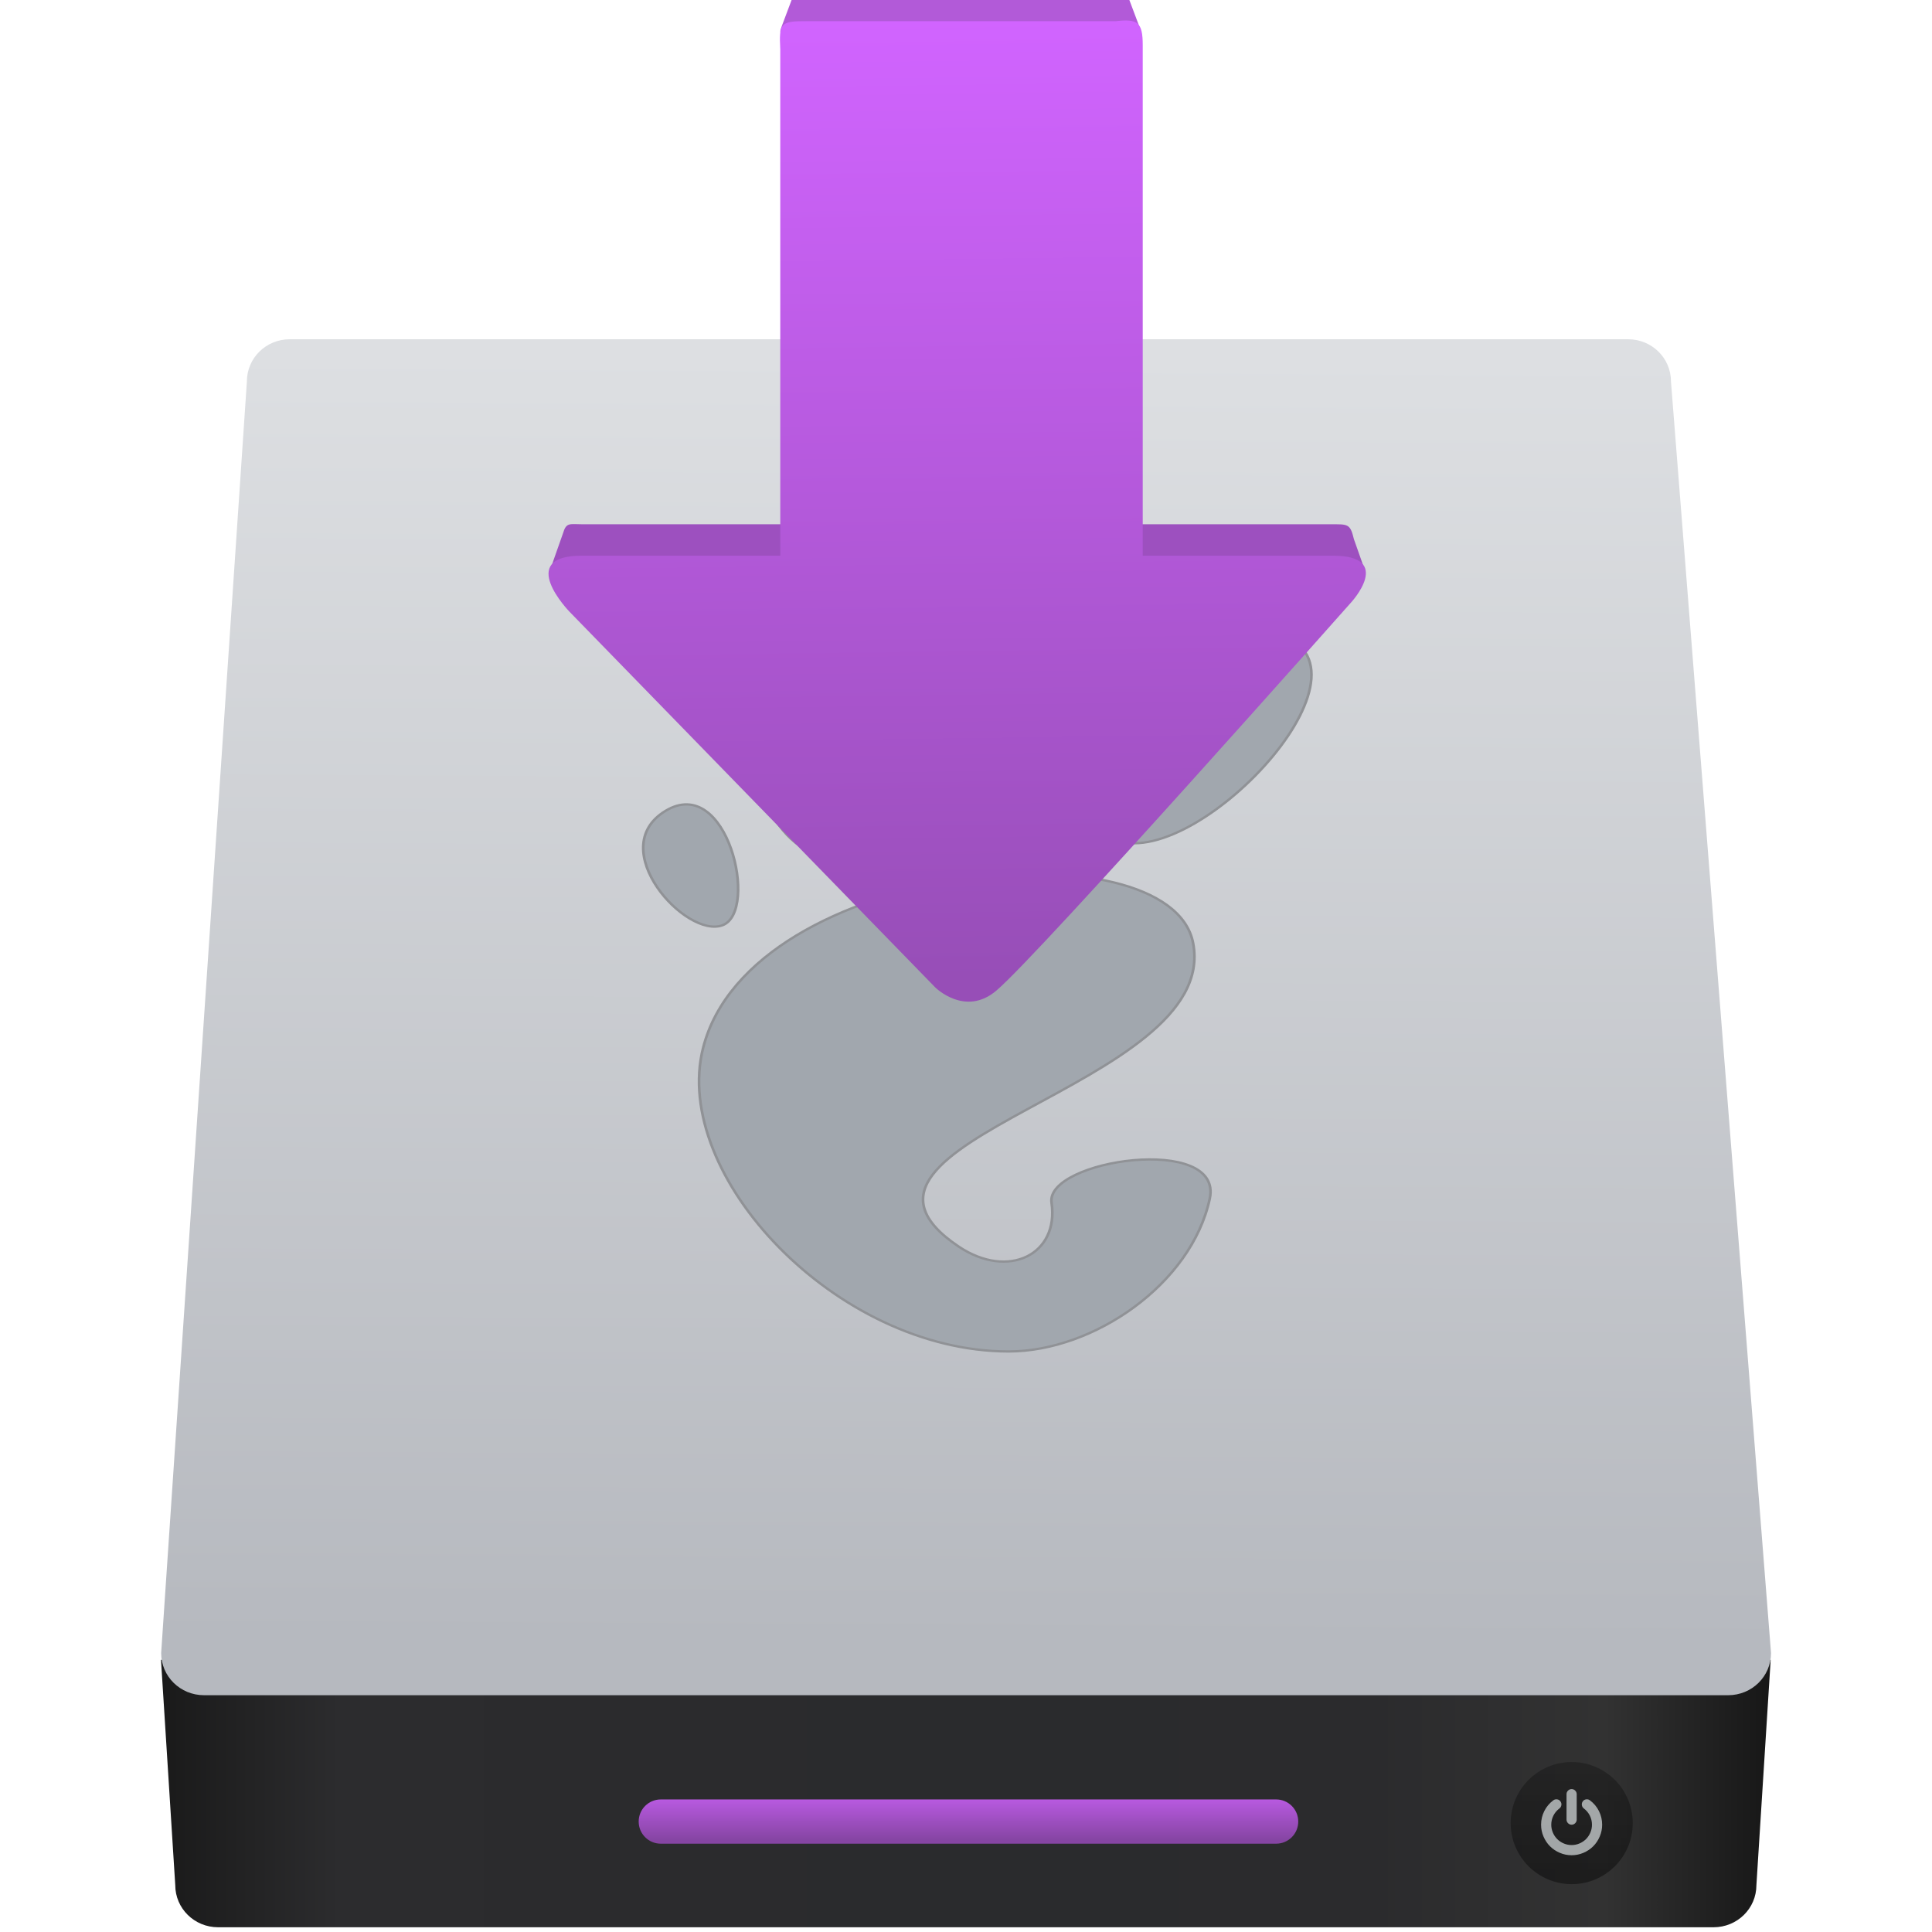
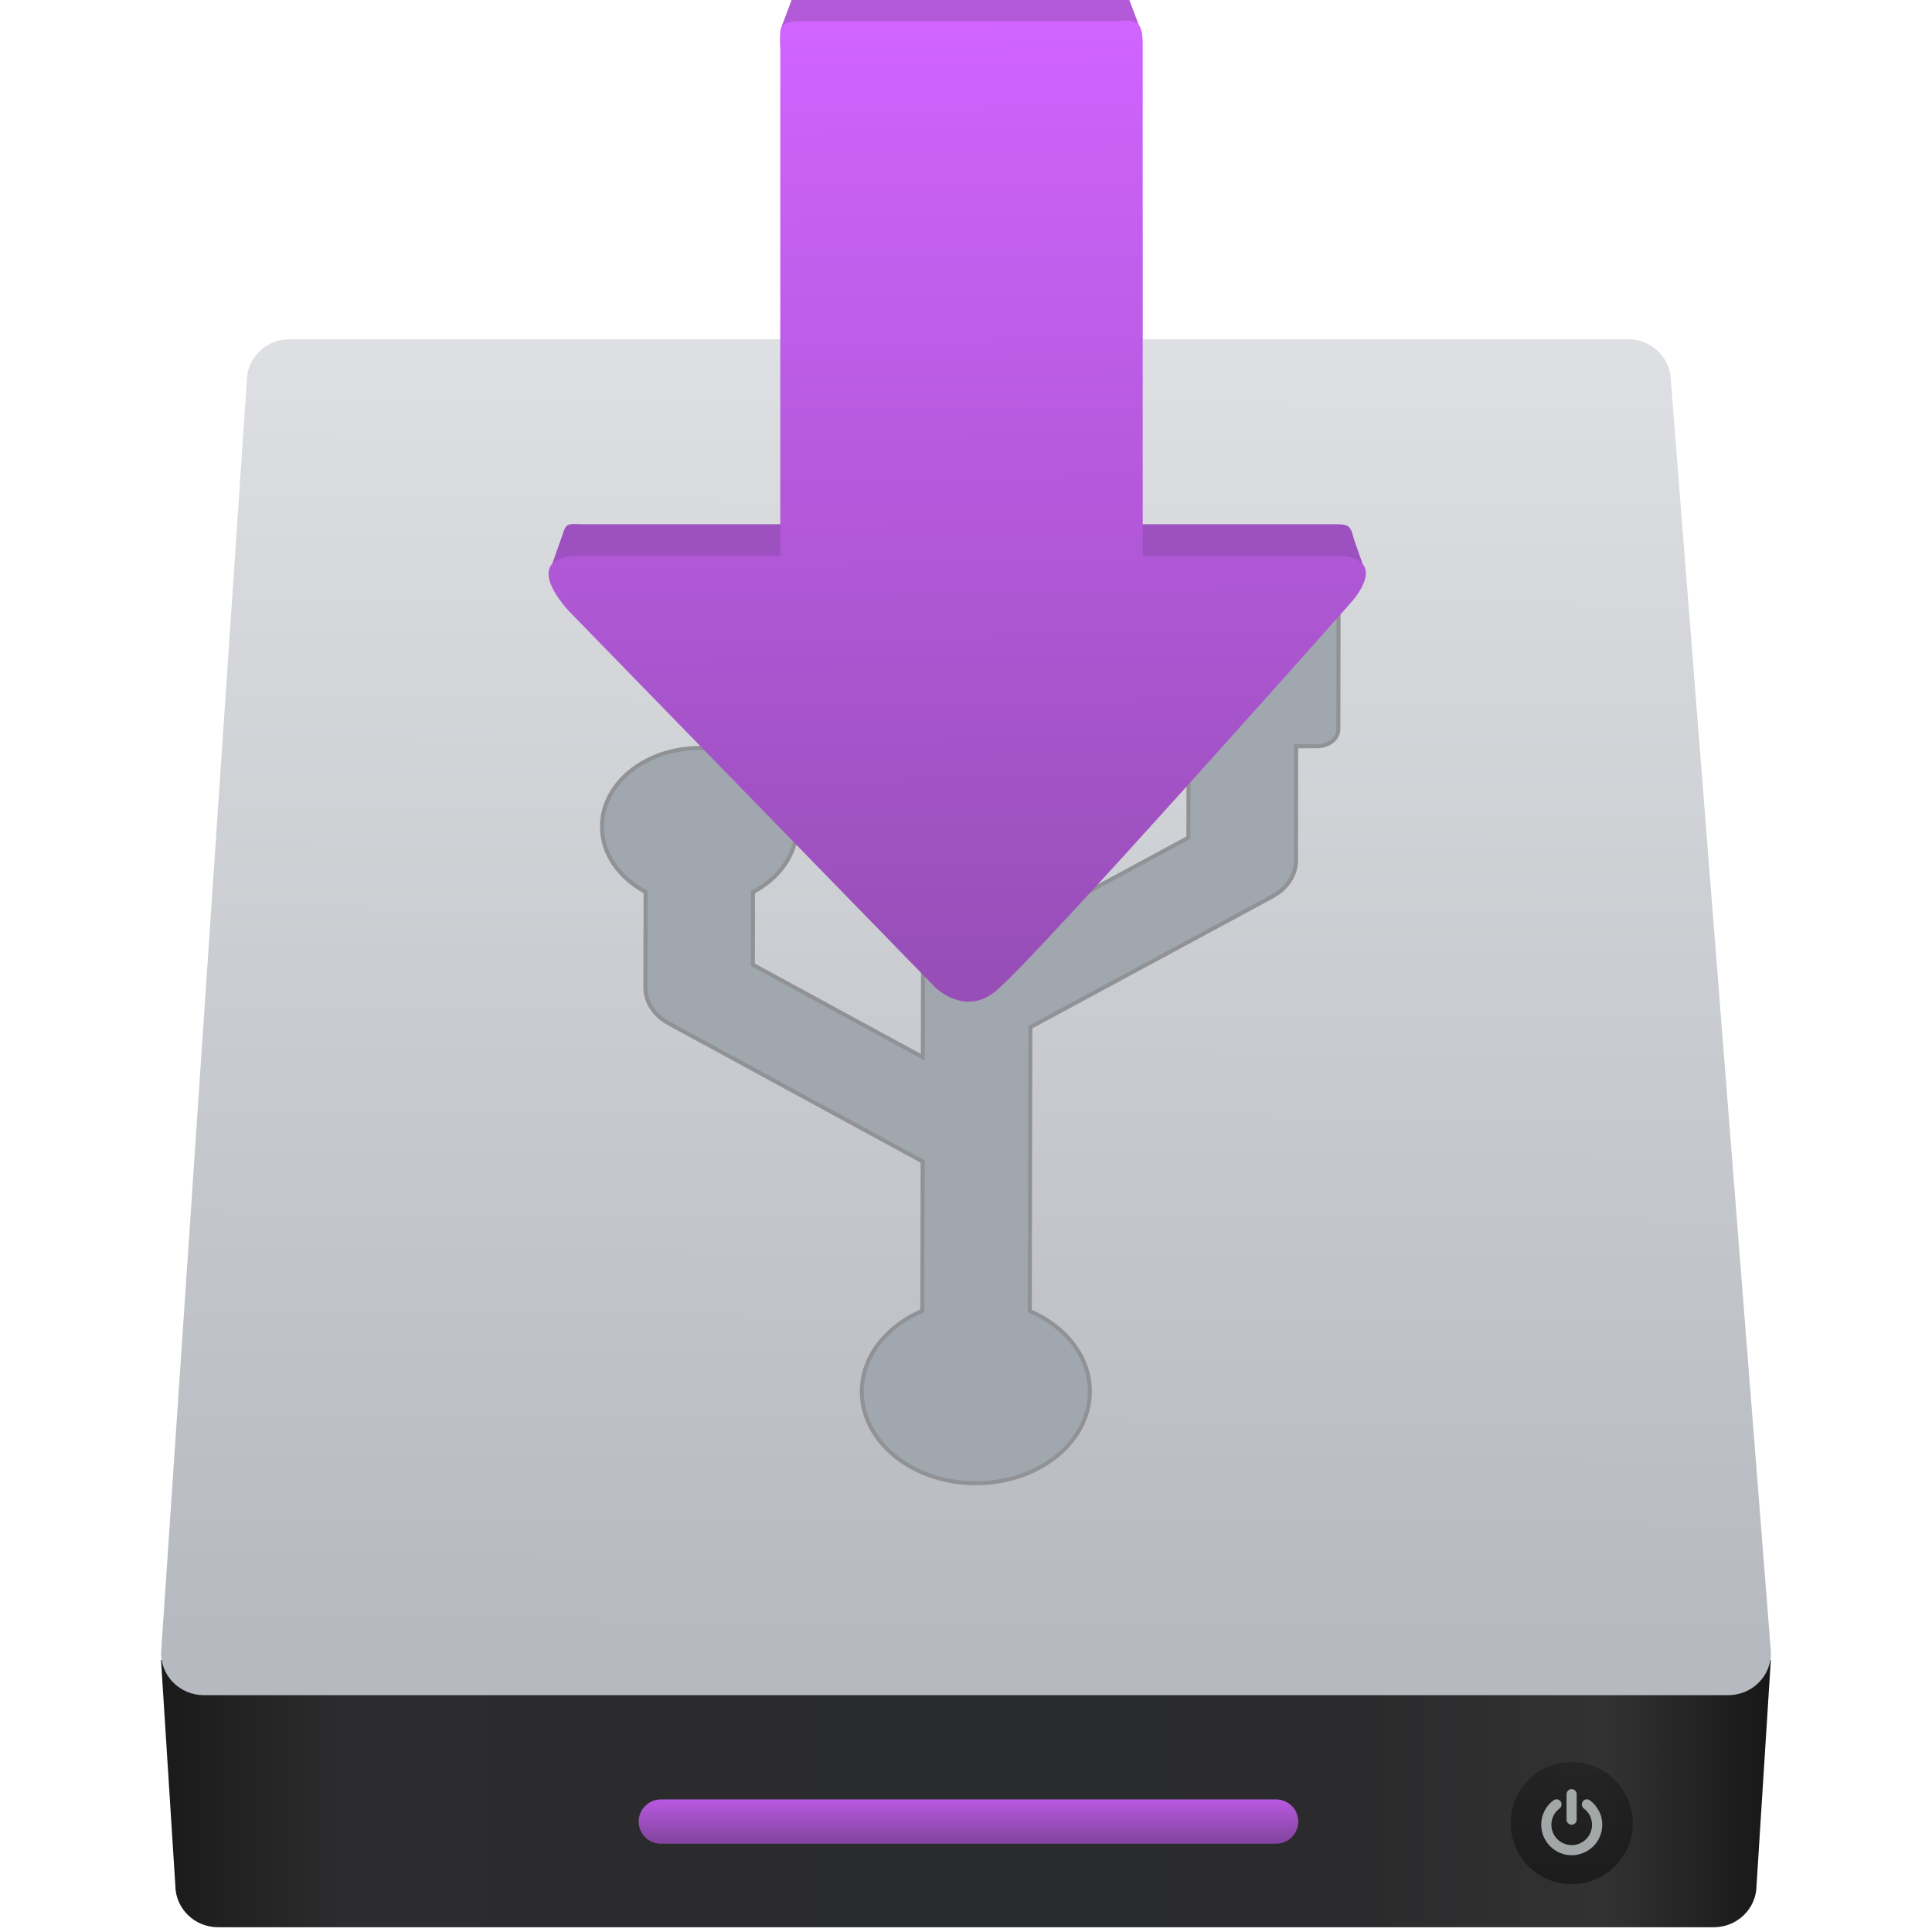
<svg xmlns="http://www.w3.org/2000/svg" xmlns:ns2="http://www.openswatchbook.org/uri/2009/osb" xmlns:xlink="http://www.w3.org/1999/xlink" width="48" height="48" id="svg5453" version="1.1">
  <defs id="defs5455">
    <linearGradient id="linearGradient8311-06">
      <stop id="stop8313-6" style="stop-color:#a9a3d4;stop-opacity:1" offset="0" />
      <stop offset="0.47" style="stop-color:#87baff;stop-opacity:1" id="stop4462" />
      <stop id="stop8315-2" style="stop-color:#89ec85;stop-opacity:1" offset="1" />
    </linearGradient>
    <linearGradient gradientUnits="userSpaceOnUse" y2="23.5" x2="47" y1="23.5" x1="0" id="linearGradient4460" xlink:href="#linearGradient8311-06" />
    <linearGradient id="linearGradient4915">
      <stop style="stop-color:#8645a3;stop-opacity:1" offset="0" id="stop4917" />
      <stop id="stop4919" offset="1" style="stop-color:#d164ff;stop-opacity:1" />
    </linearGradient>
    <linearGradient id="linearGradient3687-2">
      <stop id="stop3689-6" offset="0" style="stop-color:#1a1a1a;stop-opacity:1" />
      <stop style="stop-color:#2c2c2e;stop-opacity:1" offset="0.111" id="stop3691-8" />
      <stop style="stop-color:#2b2b2d;stop-opacity:1" offset="0.29" id="stop3693-8" />
      <stop style="stop-color:#2a2b2d;stop-opacity:1" offset="0.512" id="stop3695-4" />
      <stop style="stop-color:#2b2b2d;stop-opacity:1" offset="0.752" id="stop3699-86" />
      <stop id="stop3701-8" offset="0.897" style="stop-color:#323232;stop-opacity:1" />
      <stop id="stop3703-9" offset="1" style="stop-color:#171717;stop-opacity:1" />
    </linearGradient>
-     <linearGradient xlink:href="#linearGradient4915" id="linearGradient4772" gradientUnits="userSpaceOnUse" x1="209.555" y1="385.206" x2="202.583" y2="0.063" />
-     <linearGradient gradientTransform="matrix(0.2484154,0,0,0.2442788,433.3838,517.1709)" y2="107.361" x2="122.719" y1="107.361" x1="10.094" gradientUnits="userSpaceOnUse" id="linearGradient4197-0" xlink:href="#linearGradient3687-2" />
-     <linearGradient gradientUnits="userSpaceOnUse" y2="518.407" x2="449.549" y1="540.746" x1="449.428" id="linearGradient4998" xlink:href="#linearGradient4992" />
+     <linearGradient gradientTransform="matrix(0.2959294,0,0,0.2910017,-2.30115,1012.731)" y2="107.361" x2="122.719" y1="107.361" x1="10.094" gradientUnits="userSpaceOnUse" id="linearGradient4197-0" xlink:href="#linearGradient3687-2" />
+     <linearGradient gradientUnits="userSpaceOnUse" y2="518.407" x2="449.549" y1="540.746" x1="449.428" id="linearGradient4998" xlink:href="#linearGradient4992" gradientTransform="matrix(1.191269,0,0,1.191269,-518.5777,396.6419)" />
    <linearGradient id="linearGradient4992">
      <stop id="stop4994" offset="0" style="stop-color:#b6b9bf;stop-opacity:1" />
      <stop id="stop4996" offset="1" style="stop-color:#dddfe2;stop-opacity:1" />
    </linearGradient>
-     <linearGradient gradientTransform="matrix(0.5053957,0,0,1,229.1484,2.166555)" gradientUnits="userSpaceOnUse" y2="543.088" x2="451.021" y1="544.15" x1="451.021" id="linearGradient4735" xlink:href="#linearGradient4915" />
-     <linearGradient gradientTransform="translate(0,0.1063949)" gradientUnits="userSpaceOnUse" y2="544.724" x2="467.175" y1="546.847" x1="467.175" id="linearGradient4963" xlink:href="#linearGradient4957" />
+     <linearGradient gradientTransform="matrix(0.6020621,0,0,1.191269,-253.5575,396.7052)" gradientUnits="userSpaceOnUse" y2="543.088" x2="451.021" y1="544.15" x1="451.021" id="linearGradient4735" xlink:href="#linearGradient4915" />
+     <linearGradient gradientTransform="matrix(1.191269,0,0,1.191269,-526.5349,394.2509)" gradientUnits="userSpaceOnUse" y2="544.724" x2="467.175" y1="546.847" x1="467.175" id="linearGradient4963" xlink:href="#linearGradient4957" />
    <linearGradient id="linearGradient4957">
      <stop id="stop4959" offset="0" style="stop-color:#040404;stop-opacity:1" />
      <stop id="stop4961" offset="1" style="stop-color:#121212;stop-opacity:0.908" />
    </linearGradient>
    <linearGradient id="linearGradient5845">
      <stop style="stop-color:#974eb7;stop-opacity:1" offset="0" id="stop5847" />
      <stop id="stop5849" offset="1" style="stop-color:#d164ff;stop-opacity:1" />
    </linearGradient>
    <linearGradient ns2:paint="gradient" id="linearGradient4207">
      <stop id="stop3371" offset="0" style="stop-color:#3498db;stop-opacity:1;" />
      <stop id="stop3373" offset="1" style="stop-color:#3498db;stop-opacity:0;" />
    </linearGradient>
    <style type="text/css" id="current-color-scheme">.ColorScheme-Text {
        color:#31363b;
      }
      .ColorScheme-Background{
        color:#eff0f1;
      }
      .ColorScheme-ViewText {
        color:#31363b;
      }
      .ColorScheme-ViewBackground{
        color:#fcfcfc;
      }
      .ColorScheme-ViewHover {
        color:#3daee9;
      }
      .ColorScheme-ViewFocus{
        color:#3daee9;
      }
      .ColorScheme-ButtonText {
        color:#31363b;
      }
      .ColorScheme-ButtonBackground{
        color:#eff0f1;
      }
      .ColorScheme-ButtonHover {
        color:#3daee9;
      }
      .ColorScheme-ButtonFocus{
        color:#3daee9;
      }</style>
    <style type="text/css" id="current-color-scheme-8">.ColorScheme-Text {
        color:#31363b;
      }
      .ColorScheme-Background{
        color:#eff0f1;
      }
      .ColorScheme-ViewText {
        color:#31363b;
      }
      .ColorScheme-ViewBackground{
        color:#fcfcfc;
      }
      .ColorScheme-ViewHover {
        color:#3daee9;
      }
      .ColorScheme-ViewFocus{
        color:#3daee9;
      }
      .ColorScheme-ButtonText {
        color:#31363b;
      }
      .ColorScheme-ButtonBackground{
        color:#eff0f1;
      }
      .ColorScheme-ButtonHover {
        color:#3daee9;
      }
      .ColorScheme-ButtonFocus{
        color:#3daee9;
      }</style>
    <style type="text/css" id="current-color-scheme-7">.ColorScheme-Text {
        color:#31363b;
      }
      .ColorScheme-Background{
        color:#eff0f1;
      }
      .ColorScheme-ViewText {
        color:#31363b;
      }
      .ColorScheme-ViewBackground{
        color:#fcfcfc;
      }
      .ColorScheme-ViewHover {
        color:#3daee9;
      }
      .ColorScheme-ViewFocus{
        color:#3daee9;
      }
      .ColorScheme-ButtonText {
        color:#31363b;
      }
      .ColorScheme-ButtonBackground{
        color:#eff0f1;
      }
      .ColorScheme-ButtonHover {
        color:#3daee9;
      }
      .ColorScheme-ButtonFocus{
        color:#3daee9;
      }</style>
    <linearGradient xlink:href="#linearGradient5845" id="linearGradient4217" x1="12.24" y1="75.629" x2="11.398" y2="10.649" gradientUnits="userSpaceOnUse" gradientTransform="translate(58.09717,6.072875)" />
    <linearGradient xlink:href="#linearGradient4915" id="linearGradient4439" gradientUnits="userSpaceOnUse" x1="209.555" y1="385.206" x2="202.583" y2="0.063" />
  </defs>
  <g id="layer1" transform="translate(-384.5714,-499.798)">
    <g transform="translate(392.244,-502.5166)" id="layer1-4">
      <g transform="matrix(1.138587,0,0,1.138587,-3.456204,-142.8028)" id="g4413" style="stroke-width:1.317;stroke-miterlimit:4;stroke-dasharray:none">
        <g id="g4312" transform="matrix(1.053938,0,0,1.053938,-0.9129872,-55.41166)">
          <g transform="matrix(0.8333336,0,0,0.8333336,-408.2811,587.9022)" id="layer1-0">
            <g transform="matrix(1.112463,0,0,1.112463,-46.05517,-58.71788)" id="g4338-1">
              <g transform="matrix(0.840026,0,0,0.840026,94.72284,341.9716)" id="g4340-3">
                <g transform="matrix(1.016661,0,0,1.016661,-5.048318,-3.835953)" id="g4414" />
                <g id="g4304" />
                <g id="g4306" />
                <g id="g4308" />
                <g id="g4310" />
                <g id="g4312-3" />
                <g id="g4314" />
                <g id="g4316" />
                <g id="g4318" />
                <g id="g4320" />
                <g id="g4322" />
                <g id="g4324" />
                <g id="g4326" />
                <g id="g4328-3" />
                <g id="g4330-0" />
                <g id="g4332-2" />
              </g>
            </g>
          </g>
-           <g transform="matrix(0.3052799,0,0,0.3052799,-4.198994,1002.561)" style="fill:url(#linearGradient4772);fill-opacity:1" id="g3547">
-             <path style="fill:url(#linearGradient4197-0);fill-opacity:1;stroke:none" d="m 435.891,541.073 0.248,3.915 c 0,0.406 0.332,0.733 0.745,0.733 l 25.99,0 c 0.413,0 0.745,-0.327 0.745,-0.733 l 0.248,-3.915 -27.978,0 z" id="rect3001-6" transform="matrix(3.902218,0,0,3.902218,-1684.941,-1984.799)" />
-             <path style="fill:url(#linearGradient4998);fill-opacity:1;stroke:none" d="m 438.129,518.122 23.26,0 c 0.413,0 0.745,0.327 0.745,0.733 l 1.739,22.1 c 0,0.406 -0.332,0.733 -0.745,0.733 l -26.489,0 c -0.413,0 -0.745,-0.327 -0.745,-0.733 l 1.49,-22.1 c 0,-0.406 0.332,-0.733 0.745,-0.733 z" id="path3778-6" transform="matrix(3.902218,0,0,3.902218,-1684.941,-1984.799)" />
-             <rect style="opacity:1;fill:url(#linearGradient4735);fill-opacity:1;stroke:none;stroke-width:0.2;stroke-linecap:round;stroke-linejoin:round;stroke-miterlimit:4;stroke-dasharray:none;stroke-opacity:1" id="rect4727-3" width="11.463" height="0.769" x="450.873" y="545.613" ry="0.384" transform="matrix(3.902218,0,0,3.902218,-1711.007,-1993.046)" />
-             <ellipse ry="1.061" rx="1.061" cy="546.024" cx="467.089" id="path4955" style="opacity:0.452;fill:url(#linearGradient4963);fill-opacity:1;stroke:none;stroke-width:1.7;stroke-linecap:round;stroke-linejoin:round;stroke-miterlimit:4;stroke-dasharray:none;stroke-opacity:1" transform="matrix(3.902218,0,0,3.902218,-1711.007,-1993.046)" />
-             <path d="m 63,73.215 c 2.824,0 5.27,-1.031 7.332,-3.096 2.064,-2.063 3.098,-4.508 3.098,-7.332 l 0,-52.144 C 73.43,7.818 72.397,5.374 70.332,3.311 68.27,1.246 65.825,0.214 63,0.214 c -2.825,0 -5.269,1.033 -7.333,3.097 -2.064,2.063 -3.096,4.508 -3.096,7.332 l 0,52.144 c 0,2.824 1.032,5.269 3.096,7.332 2.064,2.065 4.509,3.096 7.333,3.096 l 0,0 z" id="path955" style="opacity:0.668;fill:#e3e8ea;fill-opacity:1" transform="matrix(0.03309317,0,0,0.03309317,109.5839,135.3451)" />
-             <path d="M 119.014,45.269 C 114.641,36.525 108.491,29.192 100.561,23.272 98.28,21.534 95.7,20.855 92.821,21.235 c -2.879,0.38 -5.16,1.738 -6.844,4.073 -1.738,2.281 -2.403,4.847 -1.996,7.699 0.406,2.853 1.752,5.147 4.033,6.885 5.321,4.019 9.438,8.935 12.342,14.747 2.906,5.811 4.358,12.004 4.358,18.575 0,5.65 -1.1,11.04 -3.299,16.173 -2.2,5.133 -5.174,9.573 -8.922,13.321 -3.748,3.747 -8.187,6.721 -13.32,8.921 -5.133,2.2 -10.524,3.301 -16.173,3.301 -5.648,0 -11.039,-1.101 -16.172,-3.301 -5.133,-2.2 -9.573,-5.174 -13.321,-8.921 -3.747,-3.748 -6.721,-8.188 -8.921,-13.321 -2.2,-5.133 -3.3,-10.523 -3.3,-16.173 0,-6.571 1.453,-12.763 4.359,-18.575 2.906,-5.811 7.02,-10.727 12.343,-14.747 2.281,-1.739 3.625,-4.033 4.033,-6.885 0.407,-2.851 -0.258,-5.418 -1.996,-7.699 -1.684,-2.335 -3.951,-3.693 -6.803,-4.073 -2.852,-0.38 -5.446,0.299 -7.781,2.037 -7.931,5.92 -14.081,13.253 -18.454,21.997 -4.373,8.745 -6.559,18.06 -6.559,27.945 0,8.474 1.657,16.566 4.97,24.279 3.314,7.713 7.767,14.366 13.362,19.961 5.594,5.594 12.248,10.049 19.961,13.36 7.713,3.314 15.806,4.972 24.279,4.972 8.473,0 16.566,-1.658 24.279,-4.972 7.713,-3.312 14.367,-7.766 19.961,-13.36 5.594,-5.594 10.047,-12.248 13.361,-19.961 3.313,-7.713 4.969,-15.806 4.969,-24.279 0,-9.885 -2.183,-19.2 -6.556,-27.945 l 0,0 z" id="path957" style="opacity:0.668;fill:#e3e8ea;fill-opacity:1" transform="matrix(0.03309317,0,0,0.03309317,109.5839,135.3451)" />
-           </g>
-           <g transform="matrix(0.8333336,0,0,0.8333336,-375.4481,594.6471)" id="layer1-28">
-             <g id="g5684" style="fill:#a1a7ae;fill-opacity:1;fill-rule:nonzero;stroke:#909296;stroke-width:0.379;stroke-miterlimit:4;stroke-dasharray:none;stroke-opacity:1" transform="matrix(0.1725547,0,0,0.1517209,463.3418,510.2658)">
-               <path id="path3775" style="fill:#a1a7ae;fill-opacity:1;stroke:#909296;stroke-width:0.379;stroke-miterlimit:4;stroke-dasharray:none;stroke-opacity:1" d="M 86.068,0 C 61.466,0 56.851,35.041 70.691,35.041 84.529,35.041 110.671,0 86.068,0 Z" />
-               <path id="path3777" style="fill:#a1a7ae;fill-opacity:1;stroke:#909296;stroke-width:0.379;stroke-miterlimit:4;stroke-dasharray:none;stroke-opacity:1" d="M 45.217,30.699 C 52.586,31.149 60.671,2.577 46.821,4.374 32.976,6.171 37.845,30.249 45.217,30.699 Z" />
-               <path id="path3779" style="fill:#a1a7ae;fill-opacity:1;stroke:#909296;stroke-width:0.379;stroke-miterlimit:4;stroke-dasharray:none;stroke-opacity:1" d="M 11.445,48.453 C 16.686,46.146 12.12,23.581 3.208,29.735 -5.7,35.89 6.204,50.759 11.445,48.453 Z" />
-               <path id="path3781" style="fill:#a1a7ae;fill-opacity:1;stroke:#909296;stroke-width:0.379;stroke-miterlimit:4;stroke-dasharray:none;stroke-opacity:1" d="M 26.212,36.642 C 32.451,35.37 32.793,9.778 21.667,14.369 10.539,18.961 19.978,37.916 26.212,36.642 l 0,0 z" />
-               <path id="path3783" style="fill:#a1a7ae;fill-opacity:1;stroke:#909296;stroke-width:0.379;stroke-miterlimit:4;stroke-dasharray:none;stroke-opacity:1" d="m 58.791,93.913 c 1.107,8.454 -6.202,12.629 -13.36,7.179 C 22.644,83.743 83.16,75.088 79.171,51.386 75.86,31.712 15.495,37.769 8.621,68.553 3.968,89.374 27.774,118.26 52.614,118.26 c 12.22,0 26.315,-11.034 28.952,-25.012 C 83.58,82.589 57.867,86.86 58.791,93.913 l 0,0 z" />
-             </g>
-           </g>
+           <path id="rect3001-6" d="m 0.686,1041.205 0.296,4.664 c 0,0.484 0.396,0.873 0.888,0.873 l 30.962,0 c 0.492,0 0.888,-0.389 0.888,-0.873 l 0.296,-4.664 -33.329,0 z" style="fill:url(#linearGradient4197-0);fill-opacity:1;stroke:none" />
+           <path id="path3778-6" d="m 3.351,1013.864 27.708,0 c 0.492,0 0.888,0.389 0.888,0.873 l 2.072,26.327 c 0,0.484 -0.396,0.873 -0.888,0.873 l -31.556,0 c -0.492,0 -0.888,-0.389 -0.888,-0.873 l 1.775,-26.327 c 0,-0.484 0.396,-0.873 0.888,-0.873 z" style="fill:url(#linearGradient4998);fill-opacity:1;stroke:none" />
+           <rect ry="0.458" y="1044.096" x="10.576" height="0.916" width="13.656" id="rect4727-3" style="opacity:1;fill:url(#linearGradient4735);fill-opacity:1;stroke:none;stroke-width:0.2;stroke-linecap:round;stroke-linejoin:round;stroke-miterlimit:4;stroke-dasharray:none;stroke-opacity:1" />
+           <ellipse style="opacity:0.452;fill:url(#linearGradient4963);fill-opacity:1;stroke:none;stroke-width:1.7;stroke-linecap:round;stroke-linejoin:round;stroke-miterlimit:4;stroke-dasharray:none;stroke-opacity:1" id="path4955" cx="29.894" cy="1044.586" rx="1.264" ry="1.264" />
+           <path style="opacity:0.668;fill:#e3e8ea;fill-opacity:1" id="path955" d="m 29.891,1044.619 c 0.029,0 0.053,-0.01 0.074,-0.031 0.021,-0.021 0.031,-0.046 0.031,-0.074 l 0,-0.527 c 0,-0.028 -0.01,-0.053 -0.031,-0.074 -0.021,-0.021 -0.046,-0.031 -0.074,-0.031 -0.029,0 -0.053,0.01 -0.074,0.031 -0.021,0.021 -0.031,0.046 -0.031,0.074 l 0,0.527 c 0,0.028 0.01,0.053 0.031,0.074 0.021,0.021 0.046,0.031 0.074,0.031 l 0,0 z" />
+           <path style="opacity:0.668;fill:#e3e8ea;fill-opacity:1" id="path957" d="m 30.457,1044.337 c -0.044,-0.088 -0.106,-0.162 -0.186,-0.222 -0.023,-0.017 -0.049,-0.024 -0.078,-0.021 -0.029,0 -0.052,0.018 -0.069,0.041 -0.018,0.023 -0.024,0.049 -0.02,0.078 0.004,0.029 0.018,0.052 0.041,0.07 0.054,0.041 0.095,0.09 0.125,0.149 0.029,0.059 0.044,0.121 0.044,0.188 0,0.057 -0.011,0.112 -0.033,0.163 -0.022,0.052 -0.052,0.097 -0.09,0.135 -0.038,0.038 -0.083,0.068 -0.135,0.09 -0.052,0.022 -0.106,0.033 -0.163,0.033 -0.057,0 -0.112,-0.011 -0.163,-0.033 -0.052,-0.022 -0.097,-0.052 -0.135,-0.09 -0.038,-0.038 -0.068,-0.083 -0.09,-0.135 -0.022,-0.052 -0.033,-0.106 -0.033,-0.163 0,-0.066 0.015,-0.129 0.044,-0.188 0.029,-0.059 0.071,-0.108 0.125,-0.149 0.023,-0.018 0.037,-0.041 0.041,-0.07 0.004,-0.029 -0.003,-0.055 -0.02,-0.078 -0.017,-0.024 -0.04,-0.037 -0.069,-0.041 -0.029,-0 -0.055,0 -0.079,0.021 -0.08,0.06 -0.142,0.134 -0.186,0.222 -0.044,0.088 -0.066,0.182 -0.066,0.282 0,0.086 0.017,0.167 0.05,0.245 0.033,0.078 0.078,0.145 0.135,0.202 0.057,0.056 0.124,0.102 0.202,0.135 0.078,0.034 0.16,0.05 0.245,0.05 0.086,0 0.167,-0.017 0.245,-0.05 0.078,-0.034 0.145,-0.079 0.202,-0.135 0.057,-0.057 0.102,-0.124 0.135,-0.202 0.033,-0.078 0.05,-0.16 0.05,-0.245 0,-0.1 -0.022,-0.194 -0.066,-0.282 l 0,0 z" />
+           <path style="fill:#a1a7ae;fill-opacity:1;stroke:#909296;stroke-width:0.083;stroke-miterlimit:4;stroke-dasharray:none;stroke-opacity:1" d="m 24.622,1019.092 -3.084,0 c -0.117,0 -0.23,0.037 -0.313,0.104 -0.083,0.067 -0.13,0.157 -0.13,0.252 l -0.005,2.485 c -8.33e-4,0.197 0.197,0.357 0.441,0.357 l 0.43,4e-4 -0.004,1.893 -3.269,1.766 0.015,-7.235 1.137,0 c 0.122,2e-4 0.235,-0.051 0.299,-0.135 0.064,-0.084 0.069,-0.189 0.013,-0.276 l -2.242,-3.501 c -0.06,-0.093 -0.18,-0.152 -0.31,-0.152 -0.131,3e-4 -0.25,0.058 -0.31,0.152 l -2.257,3.494 c -0.056,0.087 -0.052,0.192 0.011,0.276 0.063,0.084 0.177,0.135 0.299,0.136 l 1.138,0 -0.022,10.021 -3.519,-1.915 0.003,-1.504 c 0.546,-0.29 0.907,-0.787 0.909,-1.354 0.003,-0.898 -0.9,-1.628 -2.016,-1.629 -1.114,0 -2.018,0.725 -2.02,1.623 -0.002,0.567 0.358,1.065 0.903,1.357 l -0.004,1.98 c -8.33e-4,0.299 0.183,0.578 0.49,0.744 l 5.25,2.857 -0.007,3.09 c -0.74,0.32 -1.25,0.942 -1.252,1.666 -0.002,1.05 1.052,1.903 2.356,1.905 1.305,0 2.363,-0.848 2.365,-1.898 0.002,-0.724 -0.505,-1.347 -1.244,-1.669 l 0.013,-5.876 5.005,-2.703 c 0.06,-0.033 0.116,-0.069 0.166,-0.11 0.207,-0.166 0.327,-0.393 0.327,-0.633 l 0.005,-2.37 0.43,6e-4 c 0.117,-10e-5 0.23,-0.037 0.313,-0.104 0.083,-0.067 0.13,-0.157 0.13,-0.252 l 0.004,-2.485 c 7.5e-4,-0.197 -0.197,-0.357 -0.441,-0.357 z" id="path4744" />
          <g transform="matrix(0.3052799,0,0,0.3052799,-4.420671,1002.144)" style="fill:url(#linearGradient4439);fill-opacity:1;stroke-width:1.317;stroke-miterlimit:4;stroke-dasharray:none" id="g4336">
            <path transform="matrix(0.01621738,0,0,0.01399082,-5.336407,84.10625)" id="path4836-7-8-2" d="m 3002.182,-2197.099 39.305,-129.157 c 14.136,-55.568 27.607,-44.323 83.781,-44.323 l 1023.708,0 205.744,238.231 -1282.836,10.121 c -84.767,1.047 -98.712,20.459 -69.701,-74.871 z" style="fill:#9d50bf;fill-opacity:1;fill-rule:evenodd;stroke:none;stroke-width:67.685px;stroke-linecap:butt;stroke-linejoin:miter;stroke-opacity:1" />
            <path transform="matrix(0.01621738,0,0,0.01399082,-5.336407,84.10625)" id="path4836-7-6" d="m 6383.449,-2185.791 -34.279,-112.643 c -15.673,-76.792 -25.93,-72.145 -99.058,-72.145 l -1016.898,0 -205.744,238.23 1274.606,10.056 c 77.245,-3.188 109.897,30.234 81.372,-63.498 z" style="fill:#9d50bf;fill-opacity:1;fill-rule:evenodd;stroke:none;stroke-width:67.685px;stroke-linecap:butt;stroke-linejoin:miter;stroke-opacity:1" />
            <path transform="matrix(0.01621738,0,0,0.01399082,-5.336407,84.10625)" id="path4836-7-2-9" d="m 3963.805,-4807.73 34.554,-106.603 c 15.673,-76.792 25.93,-72.145 99.058,-72.145 l 1016.898,0.036 205.744,238.228 -1318.011,-3e-4 c -61.59,3.127 -58.988,4.489 -38.242,-59.515 z" style="fill:#b25ad8;fill-opacity:1;fill-rule:evenodd;stroke:none;stroke-width:67.685px;stroke-linecap:butt;stroke-linejoin:miter;stroke-opacity:1" />
            <path transform="matrix(0.01621738,0,0,0.01399082,-5.336407,84.10625)" id="path4836-7-2-9-3" d="m 5444.547,-4805.801 -34.554,-106.603 c -15.673,-76.792 -25.93,-72.145 -99.058,-72.145 l -1016.898,0.036 -205.744,238.228 1318.011,-3e-4 c 61.59,3.127 58.988,4.489 38.242,-59.515 z" style="fill:#b25ad8;fill-opacity:1;fill-rule:evenodd;stroke:none;stroke-width:67.685px;stroke-linecap:butt;stroke-linejoin:miter;stroke-opacity:1" />
            <path d="M 69.237,82.35 44.427,56.865 c 0,0 -3.68,-3.794 0.819,-3.794 l 13.48,0 0,-4.416 0,-29.917 C 58.638,16.961 58.737,16.812 60.464,16.821 l 21.003,0 c 1.493,-0.166 1.842,0.049 1.841,1.631 l 0,29.986 0,4.632 12.904,-2.7e-5 c 4.158,-9e-6 1.227,3.172 1.227,3.172 0,0 -21.108,23.82 -24.053,26.319 C 71.269,84.373 69.237,82.35 69.237,82.35 Z" id="path7-8" style="fill:url(#linearGradient4217);fill-opacity:1" />
          </g>
        </g>
      </g>
      <g style="fill:url(#linearGradient4460);fill-opacity:1" transform="matrix(0.4879688,0,0,0.4879688,21.35672,1026.898)" id="g3" />
    </g>
  </g>
</svg>
